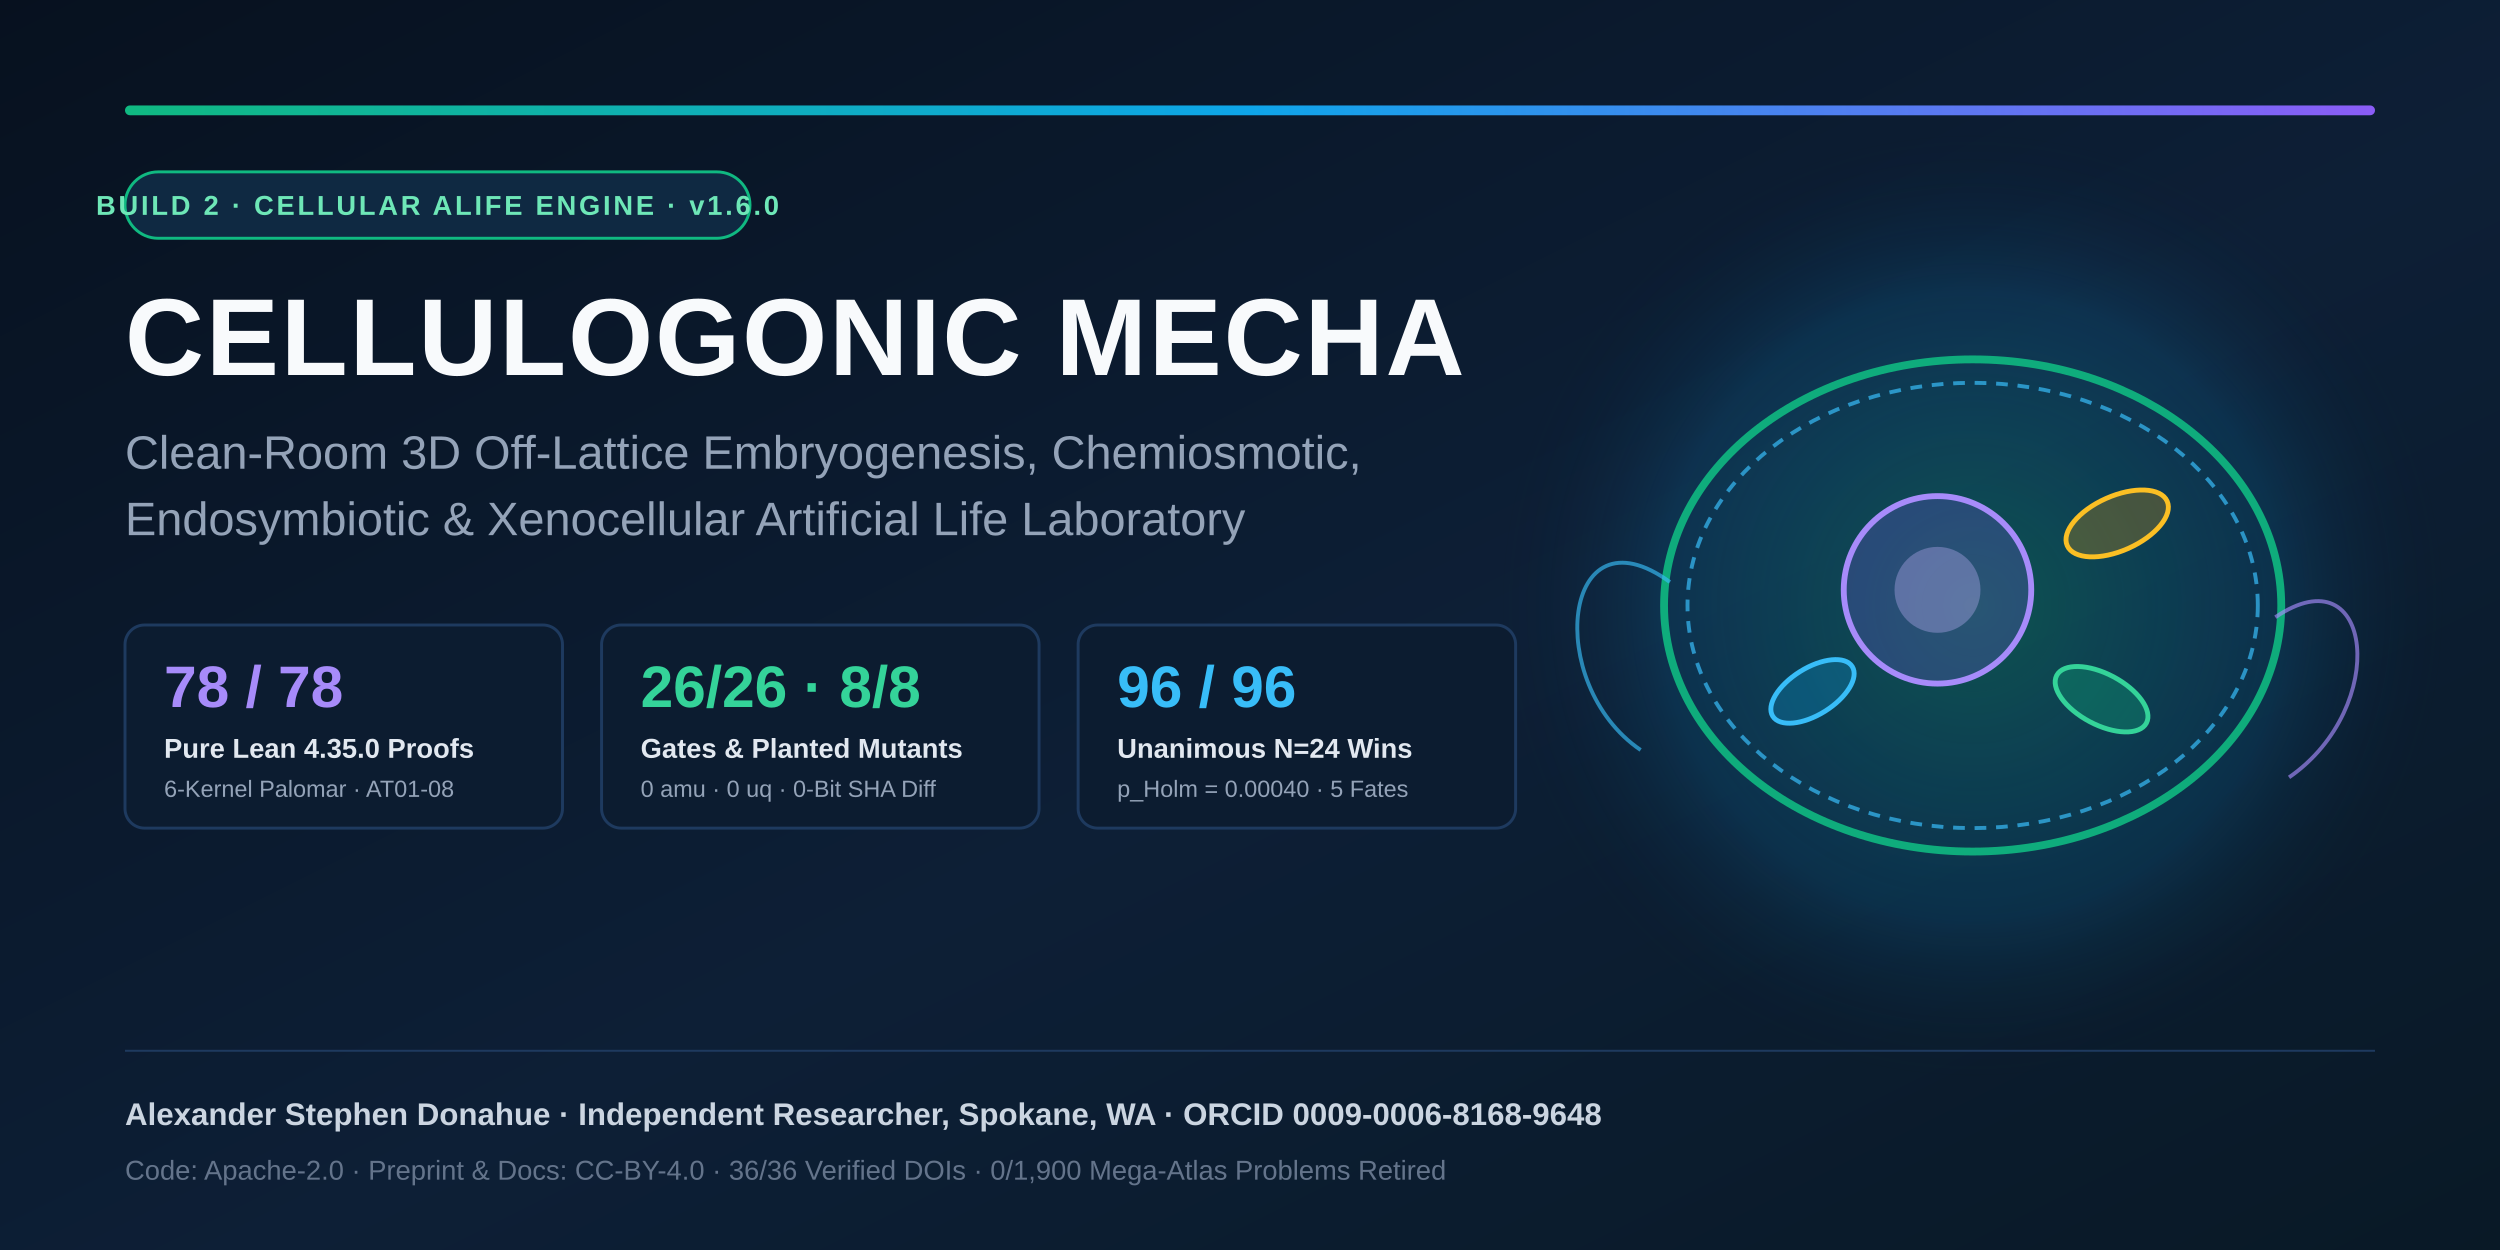
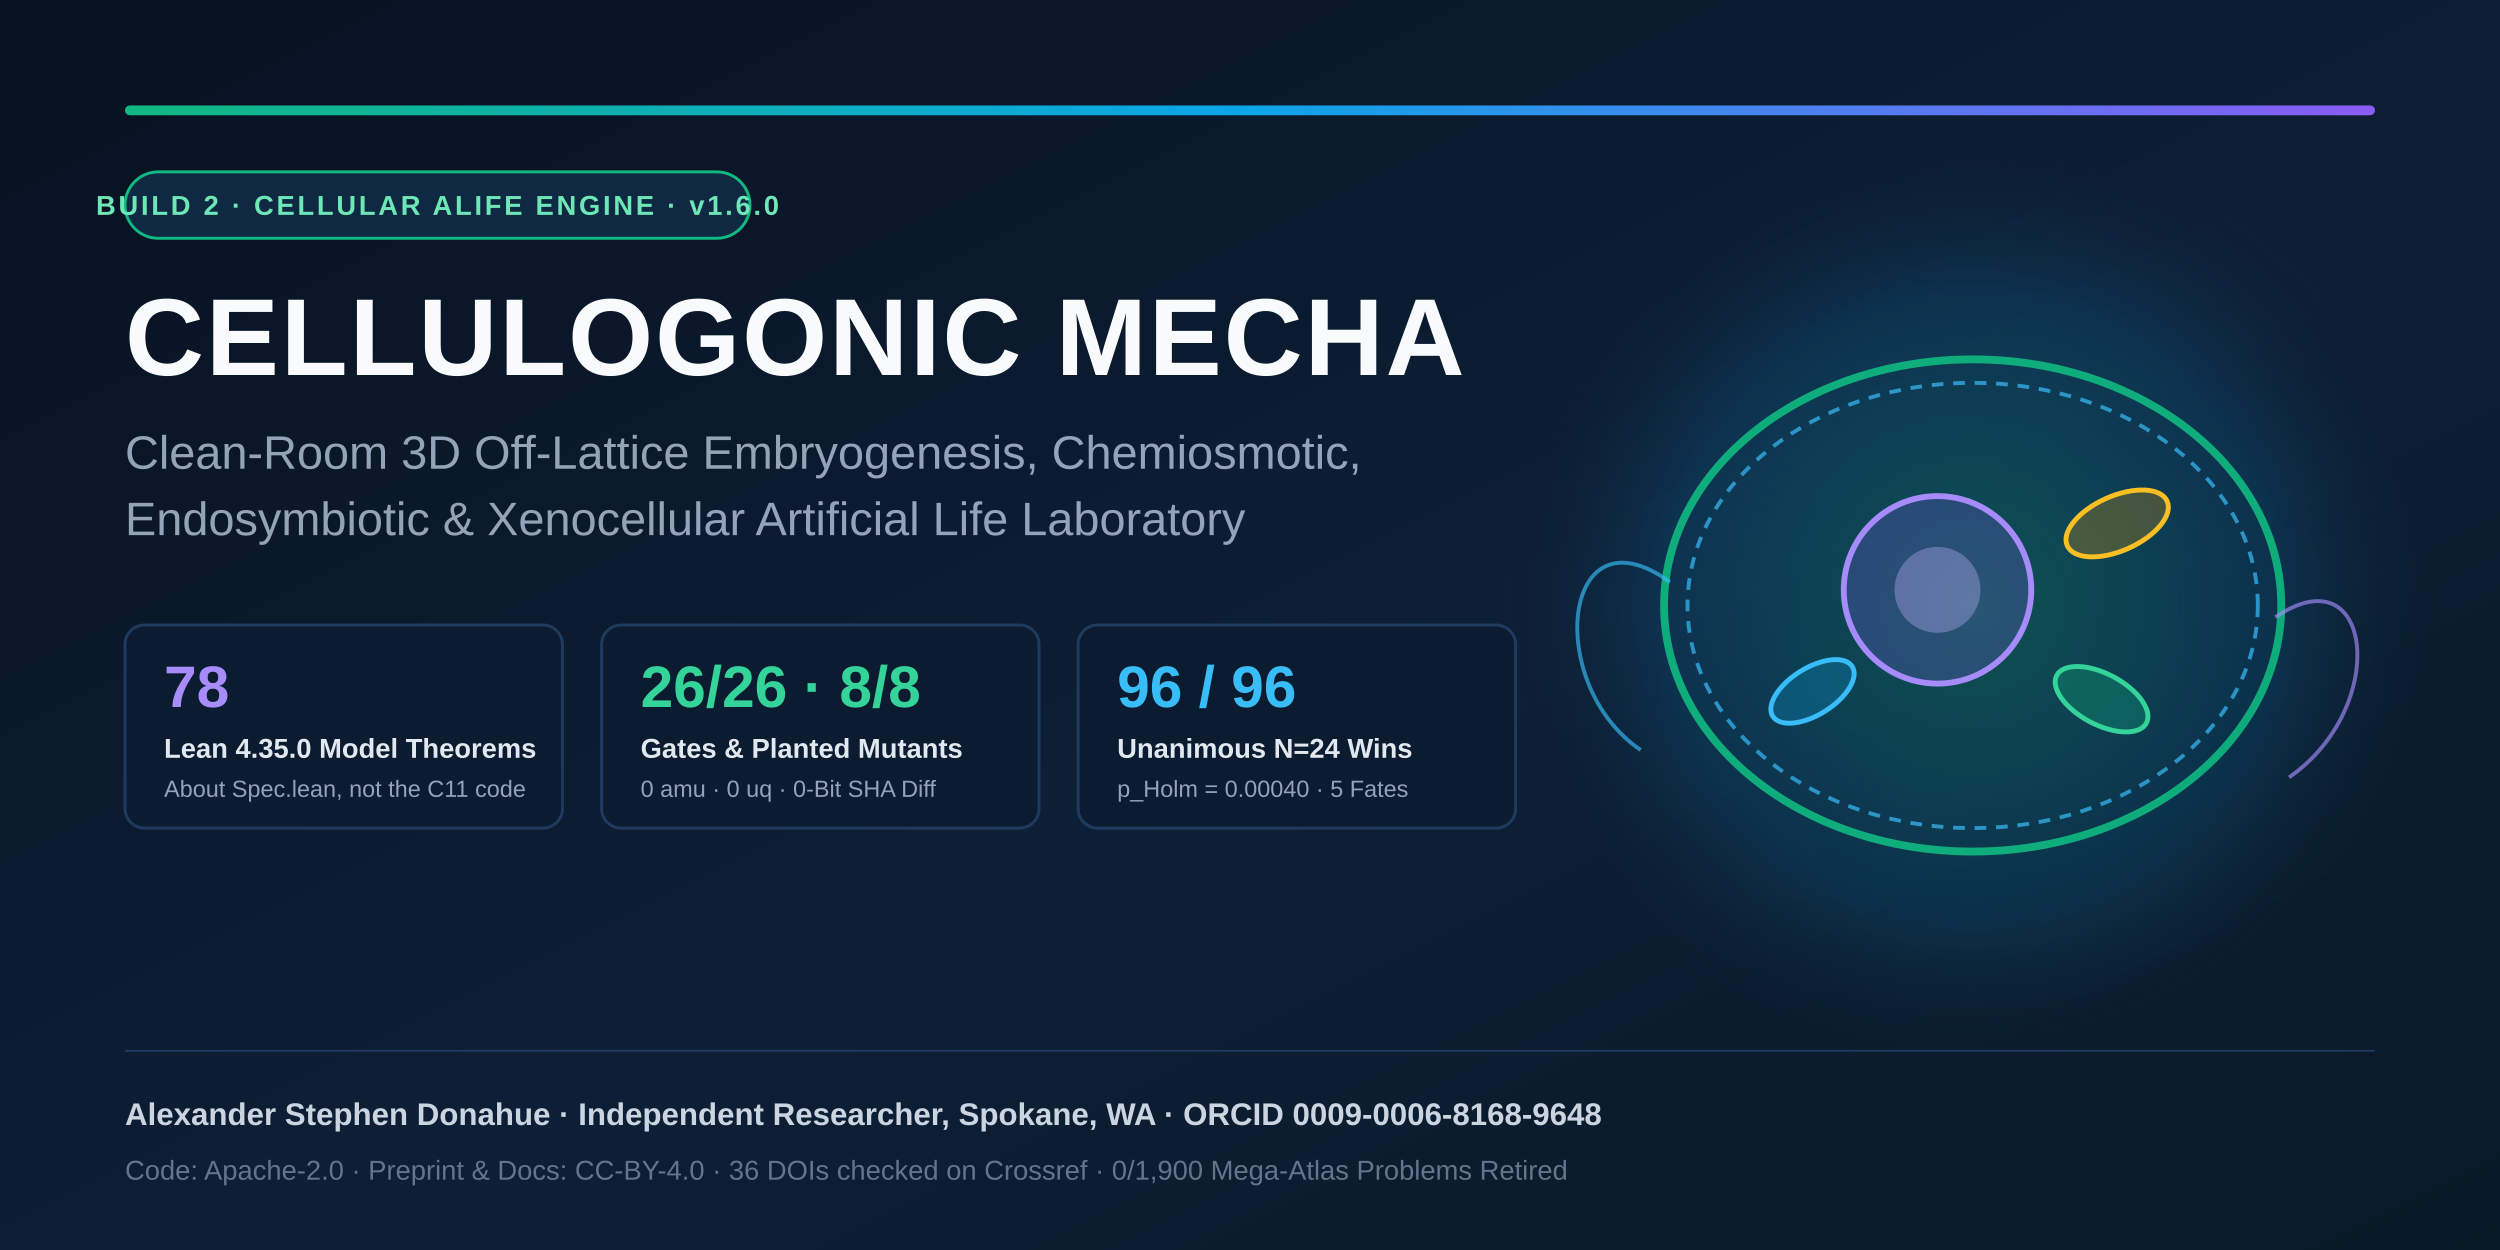
<svg xmlns="http://www.w3.org/2000/svg" width="1280" height="640" viewBox="0 0 1280 640" role="img" aria-label="CELLULOGONIC MECHA v1.6.0 Social Preview">
  <defs>
    <linearGradient id="bg" x1="0%" y1="0%" x2="100%" y2="100%">
      <stop offset="0%" stop-color="#07111F" />
      <stop offset="55%" stop-color="#0D1F36" />
      <stop offset="100%" stop-color="#091926" />
    </linearGradient>
    <linearGradient id="accent" x1="0%" y1="0%" x2="100%" y2="0%">
      <stop offset="0%" stop-color="#10B981" />
      <stop offset="50%" stop-color="#0EA5E9" />
      <stop offset="100%" stop-color="#8B5CF6" />
    </linearGradient>
    <radialGradient id="cellGlow" cx="50%" cy="50%" r="50%">
      <stop offset="0%" stop-color="#10B981" stop-opacity="0.35" />
      <stop offset="65%" stop-color="#0EA5E9" stop-opacity="0.14" />
      <stop offset="100%" stop-color="#07111F" stop-opacity="0" />
    </radialGradient>
  </defs>
  <rect width="1280" height="640" fill="url(#bg)" />
  <circle cx="1010" cy="310" r="245" fill="url(#cellGlow)" />
  <g transform="translate(1010,310)" fill="none">
    <ellipse cx="0" cy="0" rx="158" ry="126" stroke="#10B981" stroke-width="4" stroke-opacity="0.9" />
    <ellipse cx="0" cy="0" rx="146" ry="114" stroke="#38BDF8" stroke-width="2" stroke-dasharray="6 5" stroke-opacity="0.7" />
    <circle cx="-18" cy="-8" r="48" fill="#8B5CF6" fill-opacity="0.22" stroke="#A78BFA" stroke-width="3" />
    <circle cx="-18" cy="-8" r="22" fill="#C4B5FD" fill-opacity="0.35" />
    <ellipse cx="74" cy="-42" rx="28" ry="14" transform="rotate(-24 74 -42)" fill="#F59E0B" fill-opacity="0.25" stroke="#FBBF24" stroke-width="2.5" />
    <ellipse cx="66" cy="48" rx="26" ry="13" transform="rotate(28 66 48)" fill="#10B981" fill-opacity="0.28" stroke="#34D399" stroke-width="2.5" />
    <ellipse cx="-82" cy="44" rx="24" ry="12" transform="rotate(-32 -82 44)" fill="#0EA5E9" fill-opacity="0.25" stroke="#38BDF8" stroke-width="2.5" />
    <path d="M -155,-12 C -210,-52 -220,40 -170,74" stroke="#38BDF8" stroke-width="2" stroke-opacity="0.65" />
    <path d="M 155,6 C 205,-28 214,52 162,88" stroke="#A78BFA" stroke-width="2" stroke-opacity="0.65" />
  </g>
  <rect x="64" y="54" width="1152" height="5" rx="2.5" fill="url(#accent)" />
  <rect x="64" y="88" width="320" height="34" rx="17" fill="#0F2942" stroke="#10B981" stroke-width="1.5" />
  <text x="224" y="110" text-anchor="middle" fill="#6EE7B7" font-family="Segoe UI, Arial, sans-serif" font-size="14" font-weight="700" letter-spacing="1.4">BUILD 2 · CELLULAR ALIFE ENGINE · v1.6.0</text>
  <text x="64" y="192" fill="#F8FAFC" font-family="Segoe UI, Arial, sans-serif" font-size="56" font-weight="800" letter-spacing="1">CELLULOGONIC MECHA</text>
  <text x="64" y="240" fill="#94A3B8" font-family="Segoe UI, Arial, sans-serif" font-size="24" font-weight="400">Clean-Room 3D Off-Lattice Embryogenesis, Chemiosmotic,</text>
  <text x="64" y="274" fill="#94A3B8" font-family="Segoe UI, Arial, sans-serif" font-size="24" font-weight="400">Endosymbiotic &amp; Xenocellular Artificial Life Laboratory</text>
  <g font-family="Segoe UI, Arial, sans-serif">
    <rect x="64" y="320" width="224" height="104" rx="10" fill="#0C1C30" stroke="#1E3A5F" stroke-width="1.5" />
-     <text x="84" y="362" fill="#A78BFA" font-size="30" font-weight="800">78 / 78</text>
-     <text x="84" y="388" fill="#E2E8F0" font-size="14" font-weight="600">Pure Lean 4.35.0 Proofs</text>
-     <text x="84" y="408" fill="#94A3B8" font-size="12">6-Kernel Palomar · AT01-08</text>
+     <text x="84" y="362" fill="#A78BFA" font-size="30" font-weight="800">78</text>
+     <text x="84" y="388" fill="#E2E8F0" font-size="14" font-weight="600">Lean 4.35.0 Model Theorems</text>
+     <text x="84" y="408" fill="#94A3B8" font-size="12">About Spec.lean, not the C11 code</text>
    <rect x="308" y="320" width="224" height="104" rx="10" fill="#0C1C30" stroke="#1E3A5F" stroke-width="1.5" />
    <text x="328" y="362" fill="#34D399" font-size="30" font-weight="800">26/26 · 8/8</text>
    <text x="328" y="388" fill="#E2E8F0" font-size="14" font-weight="600">Gates &amp; Planted Mutants</text>
    <text x="328" y="408" fill="#94A3B8" font-size="12">0 amu · 0 uq · 0-Bit SHA Diff</text>
    <rect x="552" y="320" width="224" height="104" rx="10" fill="#0C1C30" stroke="#1E3A5F" stroke-width="1.5" />
    <text x="572" y="362" fill="#38BDF8" font-size="30" font-weight="800">96 / 96</text>
    <text x="572" y="388" fill="#E2E8F0" font-size="14" font-weight="600">Unanimous N=24 Wins</text>
    <text x="572" y="408" fill="#94A3B8" font-size="12">p_Holm = 0.00040 · 5 Fates</text>
  </g>
  <line x1="64" y1="538" x2="1216" y2="538" stroke="#1E3A5F" stroke-width="1" />
  <text x="64" y="576" fill="#CBD5E1" font-family="Segoe UI, Arial, sans-serif" font-size="16" font-weight="600">Alexander Stephen Donahue · Independent Researcher, Spokane, WA · ORCID 0009-0006-8168-9648</text>
-   <text x="64" y="604" fill="#64748B" font-family="Segoe UI, Arial, sans-serif" font-size="14">Code: Apache-2.0 · Preprint &amp; Docs: CC-BY-4.0 · 36/36 Verified DOIs · 0/1,900 Mega-Atlas Problems Retired</text>
+   <text x="64" y="604" fill="#64748B" font-family="Segoe UI, Arial, sans-serif" font-size="14">Code: Apache-2.0 · Preprint &amp; Docs: CC-BY-4.0 · 36 DOIs checked on Crossref · 0/1,900 Mega-Atlas Problems Retired</text>
</svg>
